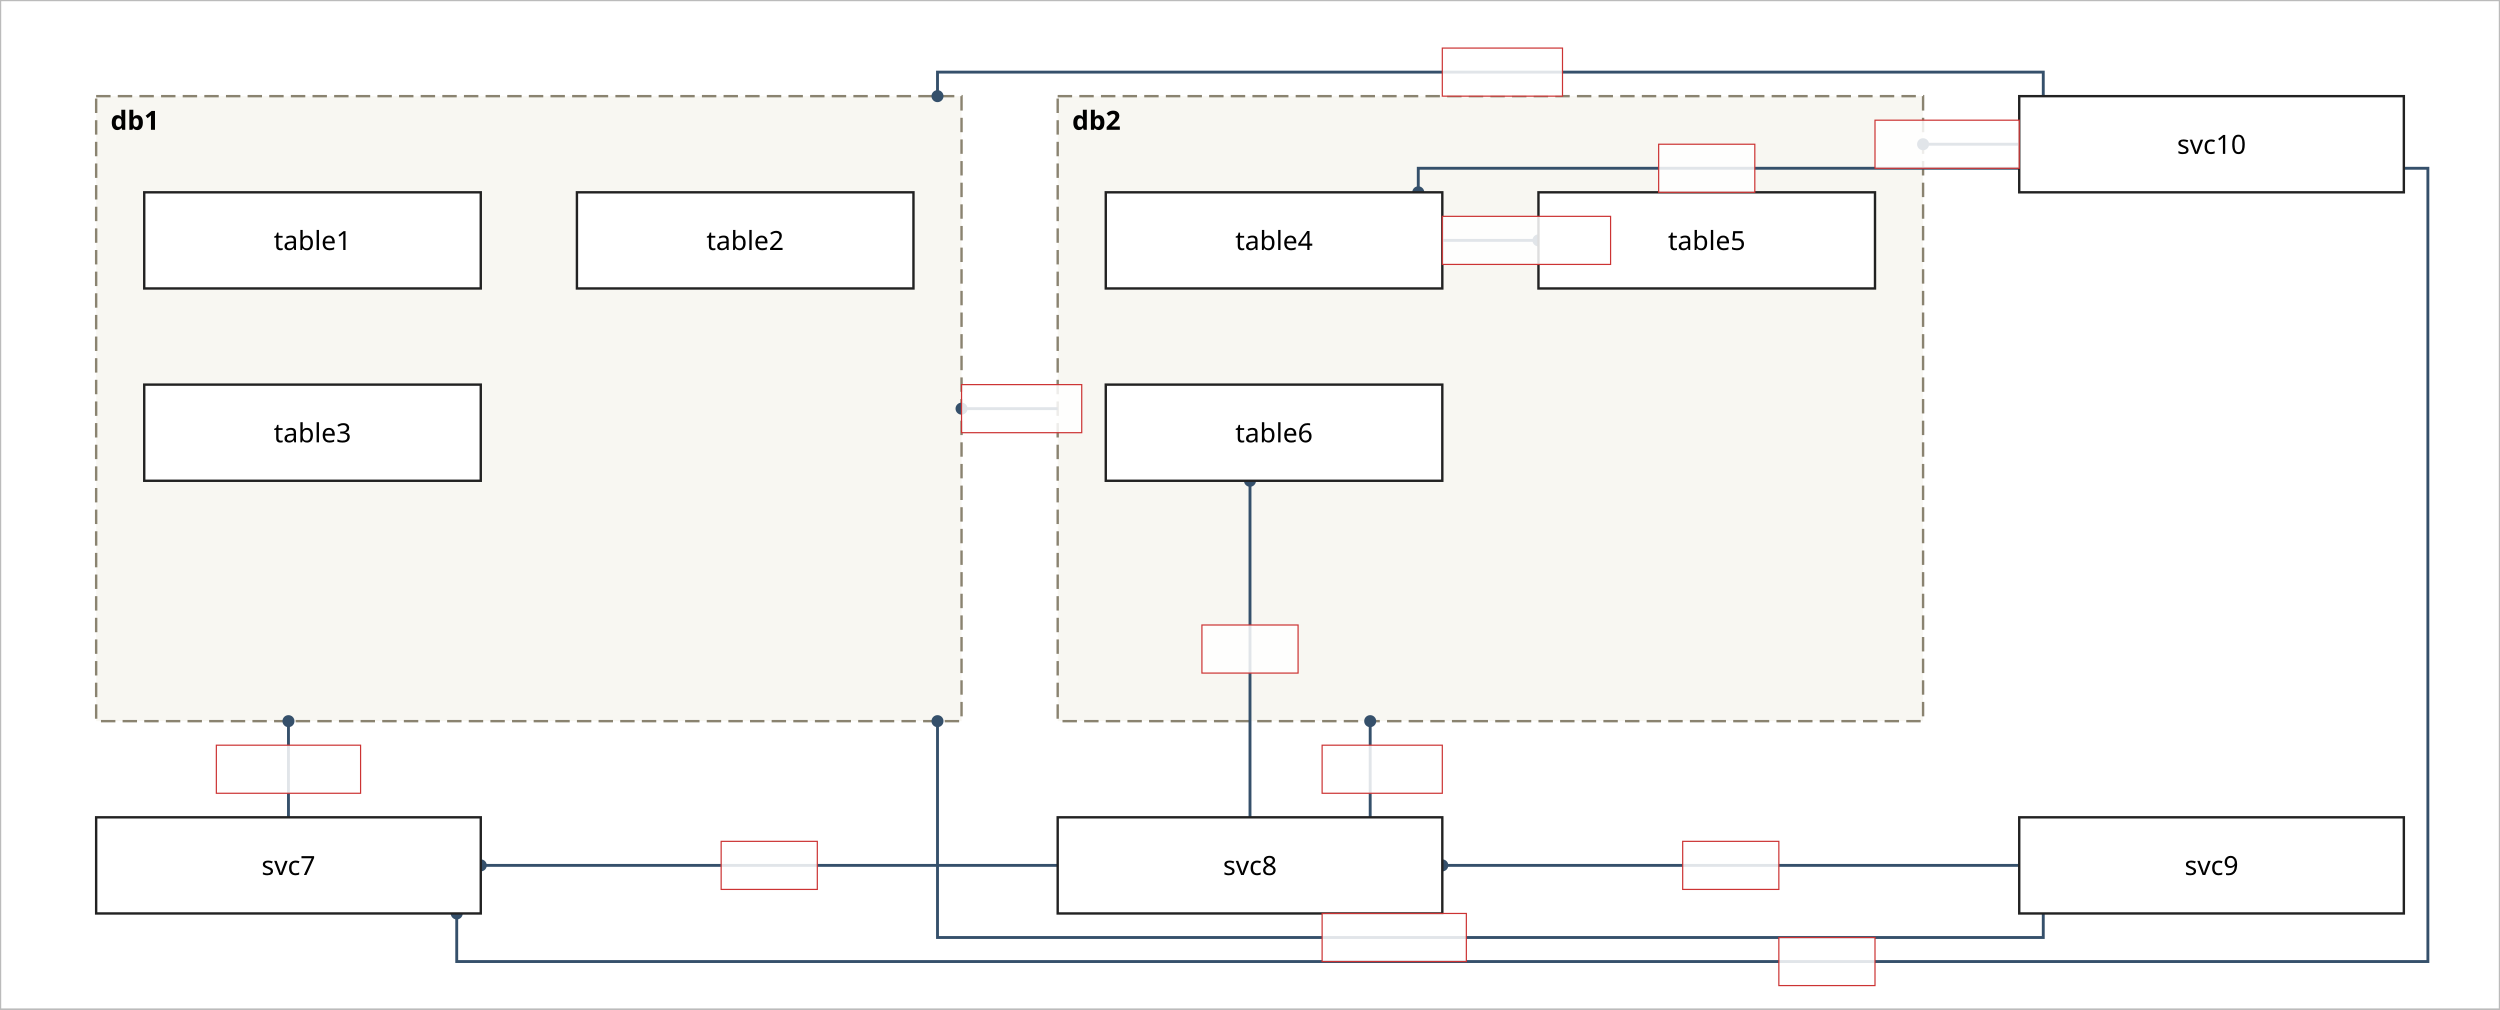
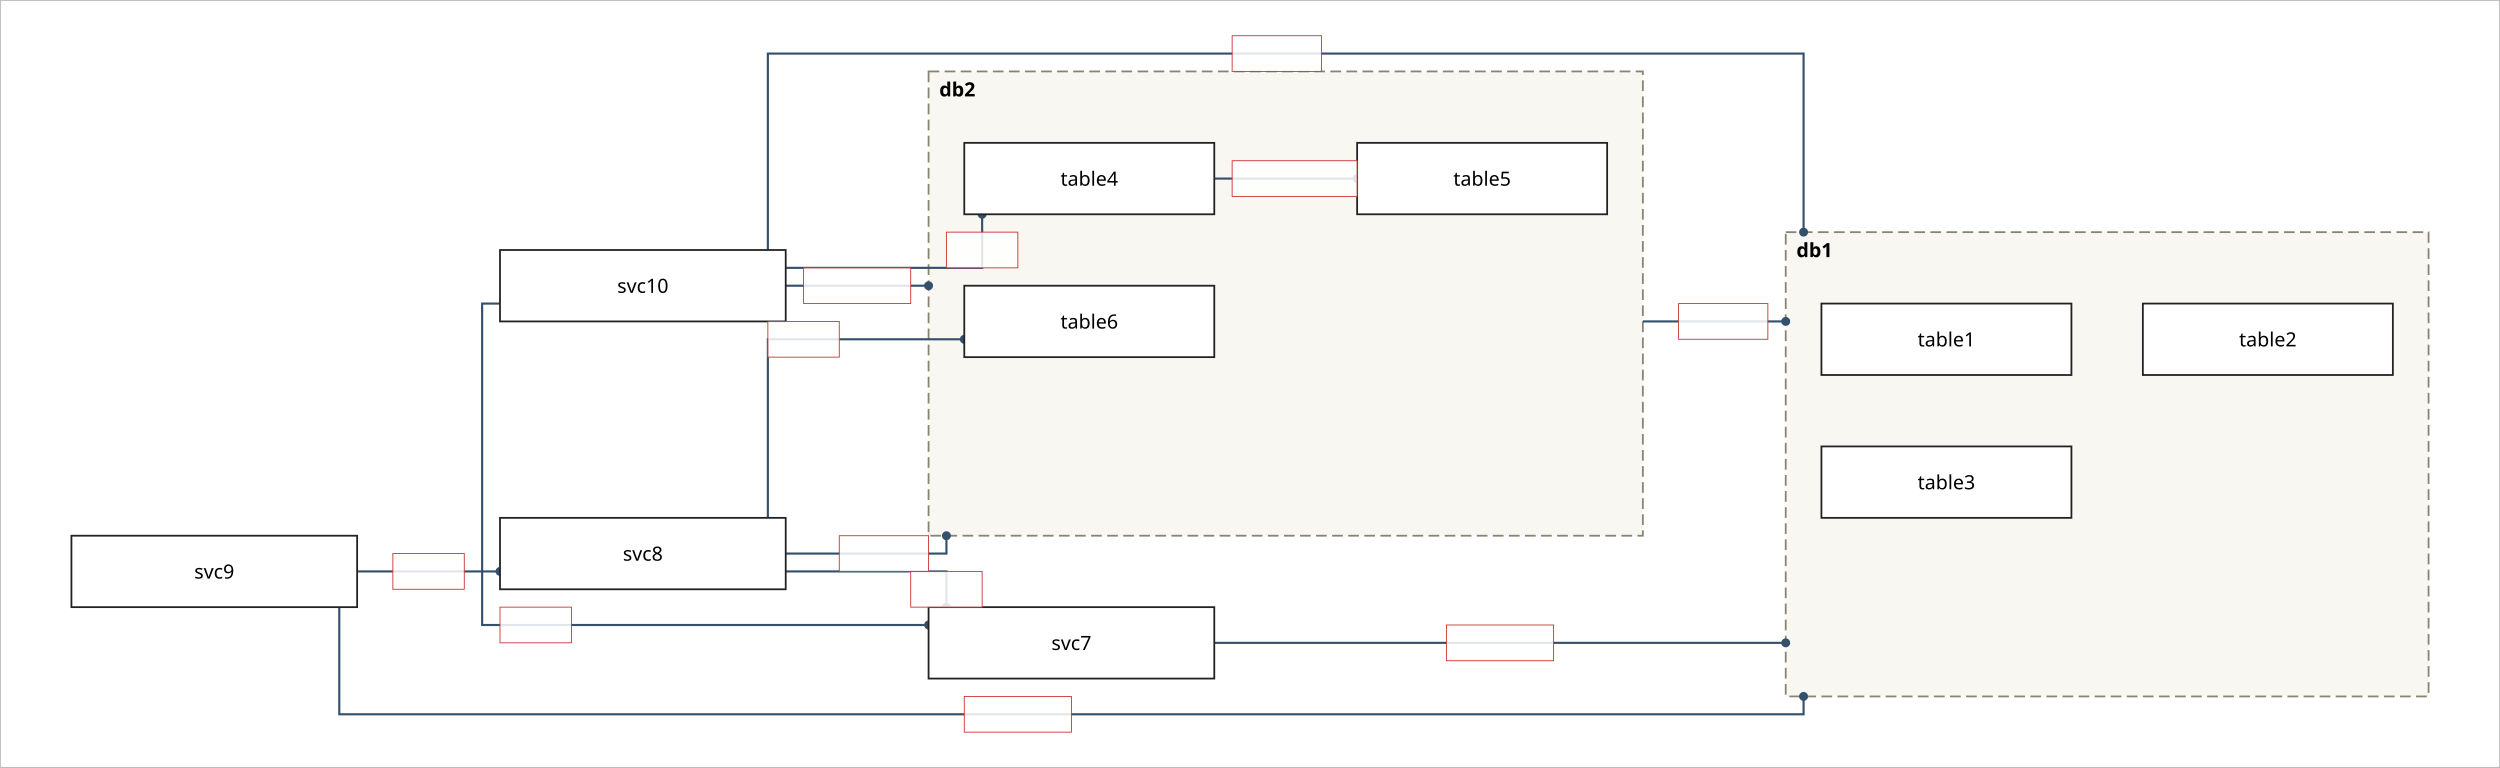
- <svg xmlns="http://www.w3.org/2000/svg" width="1040" height="420" viewBox="0 0 1040 420" font-family="sans-serif" font-size="11">
+ <svg xmlns="http://www.w3.org/2000/svg" width="1400" height="430" viewBox="0 0 1400 430" font-family="sans-serif" font-size="11">
  <rect width="100%" height="100%" fill="#fff" stroke="#bbb" />
-   <rect x="40" y="40" width="360" height="260" fill="#f3f1ea" fill-opacity="0.6" stroke="#8a8370" stroke-dasharray="6 3" />
-   <text x="46" y="54" font-weight="bold">db1</text>
-   <rect x="440" y="40" width="360" height="260" fill="#f3f1ea" fill-opacity="0.6" stroke="#8a8370" stroke-dasharray="6 3" />
-   <text x="446" y="54" font-weight="bold">db2</text>
-   <polyline points="600,100 640,100" fill="none" stroke="#35506b" stroke-width="1.2" />
-   <circle cx="640" cy="100" r="2.5" fill="#35506b" />
-   <polyline points="440,170 400,170" fill="none" stroke="#35506b" stroke-width="1.2" />
-   <circle cx="400" cy="170" r="2.5" fill="#35506b" />
-   <polyline points="850,40 850,30 390,30 390,40" fill="none" stroke="#35506b" stroke-width="1.2" />
-   <circle cx="390" cy="40" r="2.5" fill="#35506b" />
-   <polyline points="840,60 800,60" fill="none" stroke="#35506b" stroke-width="1.2" />
-   <circle cx="800" cy="60" r="2.5" fill="#35506b" />
-   <polyline points="840,70 590,70 590,80" fill="none" stroke="#35506b" stroke-width="1.2" />
-   <circle cx="590" cy="80" r="2.5" fill="#35506b" />
-   <polyline points="1000,70 1010,70 1010,400 190,400 190,380" fill="none" stroke="#35506b" stroke-width="1.2" />
-   <circle cx="190" cy="380" r="2.5" fill="#35506b" />
-   <polyline points="120,340 120,300" fill="none" stroke="#35506b" stroke-width="1.2" />
-   <circle cx="120" cy="300" r="2.5" fill="#35506b" />
-   <polyline points="570,340 570,300" fill="none" stroke="#35506b" stroke-width="1.2" />
-   <circle cx="570" cy="300" r="2.5" fill="#35506b" />
-   <polyline points="520,340 520,200" fill="none" stroke="#35506b" stroke-width="1.2" />
-   <circle cx="520" cy="200" r="2.5" fill="#35506b" />
-   <polyline points="440,360 200,360" fill="none" stroke="#35506b" stroke-width="1.2" />
-   <circle cx="200" cy="360" r="2.5" fill="#35506b" />
-   <polyline points="850,380 850,390 390,390 390,300" fill="none" stroke="#35506b" stroke-width="1.2" />
-   <circle cx="390" cy="300" r="2.5" fill="#35506b" />
-   <polyline points="840,360 600,360" fill="none" stroke="#35506b" stroke-width="1.2" />
-   <circle cx="600" cy="360" r="2.5" fill="#35506b" />
-   <rect x="60" y="80" width="140" height="40" fill="#fff" stroke="#222" />
-   <text x="130" y="104" text-anchor="middle">table1</text>
-   <rect x="240" y="80" width="140" height="40" fill="#fff" stroke="#222" />
-   <text x="310" y="104" text-anchor="middle">table2</text>
-   <rect x="60" y="160" width="140" height="40" fill="#fff" stroke="#222" />
-   <text x="130" y="184" text-anchor="middle">table3</text>
-   <rect x="460" y="80" width="140" height="40" fill="#fff" stroke="#222" />
-   <text x="530" y="104" text-anchor="middle">table4</text>
-   <rect x="640" y="80" width="140" height="40" fill="#fff" stroke="#222" />
-   <text x="710" y="104" text-anchor="middle">table5</text>
-   <rect x="460" y="160" width="140" height="40" fill="#fff" stroke="#222" />
-   <text x="530" y="184" text-anchor="middle">table6</text>
-   <rect x="840" y="40" width="160" height="40" fill="#fff" stroke="#222" />
-   <text x="920" y="64" text-anchor="middle">svc10</text>
-   <rect x="40" y="340" width="160" height="40" fill="#fff" stroke="#222" />
-   <text x="120" y="364" text-anchor="middle">svc7</text>
-   <rect x="440" y="340" width="160" height="40" fill="#fff" stroke="#222" />
-   <text x="520" y="364" text-anchor="middle">svc8</text>
-   <rect x="840" y="340" width="160" height="40" fill="#fff" stroke="#222" />
-   <text x="920" y="364" text-anchor="middle">svc9</text>
-   <rect x="600" y="90" width="70" height="20" fill="#fff" fill-opacity="0.85" stroke="#c33" stroke-width="0.5" />
-   <rect x="400" y="160" width="50" height="20" fill="#fff" fill-opacity="0.85" stroke="#c33" stroke-width="0.5" />
-   <rect x="600" y="20" width="50" height="20" fill="#fff" fill-opacity="0.85" stroke="#c33" stroke-width="0.5" />
-   <rect x="780" y="50" width="60" height="20" fill="#fff" fill-opacity="0.85" stroke="#c33" stroke-width="0.5" />
-   <rect x="690" y="60" width="40" height="20" fill="#fff" fill-opacity="0.85" stroke="#c33" stroke-width="0.5" />
-   <rect x="740" y="390" width="40" height="20" fill="#fff" fill-opacity="0.85" stroke="#c33" stroke-width="0.5" />
-   <rect x="90" y="310" width="60" height="20" fill="#fff" fill-opacity="0.85" stroke="#c33" stroke-width="0.5" />
-   <rect x="550" y="310" width="50" height="20" fill="#fff" fill-opacity="0.85" stroke="#c33" stroke-width="0.5" />
-   <rect x="500" y="260" width="40" height="20" fill="#fff" fill-opacity="0.85" stroke="#c33" stroke-width="0.5" />
-   <rect x="300" y="350" width="40" height="20" fill="#fff" fill-opacity="0.85" stroke="#c33" stroke-width="0.5" />
-   <rect x="550" y="380" width="60" height="20" fill="#fff" fill-opacity="0.85" stroke="#c33" stroke-width="0.5" />
-   <rect x="700" y="350" width="40" height="20" fill="#fff" fill-opacity="0.85" stroke="#c33" stroke-width="0.5" />
+   <rect x="1000" y="130" width="360" height="260" fill="#f3f1ea" fill-opacity="0.6" stroke="#8a8370" stroke-dasharray="6 3" />
+   <text x="1006" y="144" font-weight="bold">db1</text>
+   <rect x="520" y="40" width="400" height="260" fill="#f3f1ea" fill-opacity="0.6" stroke="#8a8370" stroke-dasharray="6 3" />
+   <text x="526" y="54" font-weight="bold">db2</text>
+   <polyline points="680,100 760,100" fill="none" stroke="#35506b" stroke-width="1.2" />
+   <circle cx="760" cy="100" r="2.5" fill="#35506b" />
+   <polyline points="920,180 1000,180" fill="none" stroke="#35506b" stroke-width="1.2" />
+   <circle cx="1000" cy="180" r="2.5" fill="#35506b" />
+   <polyline points="430,140 430,30 1010,30 1010,130" fill="none" stroke="#35506b" stroke-width="1.2" />
+   <circle cx="1010" cy="130" r="2.5" fill="#35506b" />
+   <polyline points="440,160 520,160" fill="none" stroke="#35506b" stroke-width="1.2" />
+   <circle cx="520" cy="160" r="2.5" fill="#35506b" />
+   <polyline points="440,150 550,150 550,120" fill="none" stroke="#35506b" stroke-width="1.2" />
+   <circle cx="550" cy="120" r="2.5" fill="#35506b" />
+   <polyline points="280,170 270,170 270,350 520,350" fill="none" stroke="#35506b" stroke-width="1.2" />
+   <circle cx="520" cy="350" r="2.5" fill="#35506b" />
+   <polyline points="680,360 1000,360" fill="none" stroke="#35506b" stroke-width="1.2" />
+   <circle cx="1000" cy="360" r="2.5" fill="#35506b" />
+   <polyline points="440,310 530,310 530,300" fill="none" stroke="#35506b" stroke-width="1.2" />
+   <circle cx="530" cy="300" r="2.5" fill="#35506b" />
+   <polyline points="430,290 430,190 540,190" fill="none" stroke="#35506b" stroke-width="1.2" />
+   <circle cx="540" cy="190" r="2.5" fill="#35506b" />
+   <polyline points="440,320 530,320 530,340" fill="none" stroke="#35506b" stroke-width="1.2" />
+   <circle cx="530" cy="340" r="2.5" fill="#35506b" />
+   <polyline points="190,340 190,400 1010,400 1010,390" fill="none" stroke="#35506b" stroke-width="1.2" />
+   <circle cx="1010" cy="390" r="2.5" fill="#35506b" />
+   <polyline points="200,320 280,320" fill="none" stroke="#35506b" stroke-width="1.2" />
+   <circle cx="280" cy="320" r="2.5" fill="#35506b" />
+   <rect x="1020" y="170" width="140" height="40" fill="#fff" stroke="#222" />
+   <text x="1090" y="194" text-anchor="middle">table1</text>
+   <rect x="1200" y="170" width="140" height="40" fill="#fff" stroke="#222" />
+   <text x="1270" y="194" text-anchor="middle">table2</text>
+   <rect x="1020" y="250" width="140" height="40" fill="#fff" stroke="#222" />
+   <text x="1090" y="274" text-anchor="middle">table3</text>
+   <rect x="540" y="80" width="140" height="40" fill="#fff" stroke="#222" />
+   <text x="610" y="104" text-anchor="middle">table4</text>
+   <rect x="760" y="80" width="140" height="40" fill="#fff" stroke="#222" />
+   <text x="830" y="104" text-anchor="middle">table5</text>
+   <rect x="540" y="160" width="140" height="40" fill="#fff" stroke="#222" />
+   <text x="610" y="184" text-anchor="middle">table6</text>
+   <rect x="280" y="140" width="160" height="40" fill="#fff" stroke="#222" />
+   <text x="360" y="164" text-anchor="middle">svc10</text>
+   <rect x="520" y="340" width="160" height="40" fill="#fff" stroke="#222" />
+   <text x="600" y="364" text-anchor="middle">svc7</text>
+   <rect x="280" y="290" width="160" height="40" fill="#fff" stroke="#222" />
+   <text x="360" y="314" text-anchor="middle">svc8</text>
+   <rect x="40" y="300" width="160" height="40" fill="#fff" stroke="#222" />
+   <text x="120" y="324" text-anchor="middle">svc9</text>
+   <rect x="690" y="90" width="70" height="20" fill="#fff" fill-opacity="0.85" stroke="#c33" stroke-width="0.5" />
+   <rect x="940" y="170" width="50" height="20" fill="#fff" fill-opacity="0.85" stroke="#c33" stroke-width="0.5" />
+   <rect x="690" y="20" width="50" height="20" fill="#fff" fill-opacity="0.85" stroke="#c33" stroke-width="0.5" />
+   <rect x="450" y="150" width="60" height="20" fill="#fff" fill-opacity="0.85" stroke="#c33" stroke-width="0.5" />
+   <rect x="530" y="130" width="40" height="20" fill="#fff" fill-opacity="0.85" stroke="#c33" stroke-width="0.5" />
+   <rect x="280" y="340" width="40" height="20" fill="#fff" fill-opacity="0.85" stroke="#c33" stroke-width="0.5" />
+   <rect x="810" y="350" width="60" height="20" fill="#fff" fill-opacity="0.85" stroke="#c33" stroke-width="0.5" />
+   <rect x="470" y="300" width="50" height="20" fill="#fff" fill-opacity="0.85" stroke="#c33" stroke-width="0.5" />
+   <rect x="430" y="180" width="40" height="20" fill="#fff" fill-opacity="0.85" stroke="#c33" stroke-width="0.5" />
+   <rect x="510" y="320" width="40" height="20" fill="#fff" fill-opacity="0.85" stroke="#c33" stroke-width="0.5" />
+   <rect x="540" y="390" width="60" height="20" fill="#fff" fill-opacity="0.85" stroke="#c33" stroke-width="0.5" />
+   <rect x="220" y="310" width="40" height="20" fill="#fff" fill-opacity="0.85" stroke="#c33" stroke-width="0.5" />
</svg>
